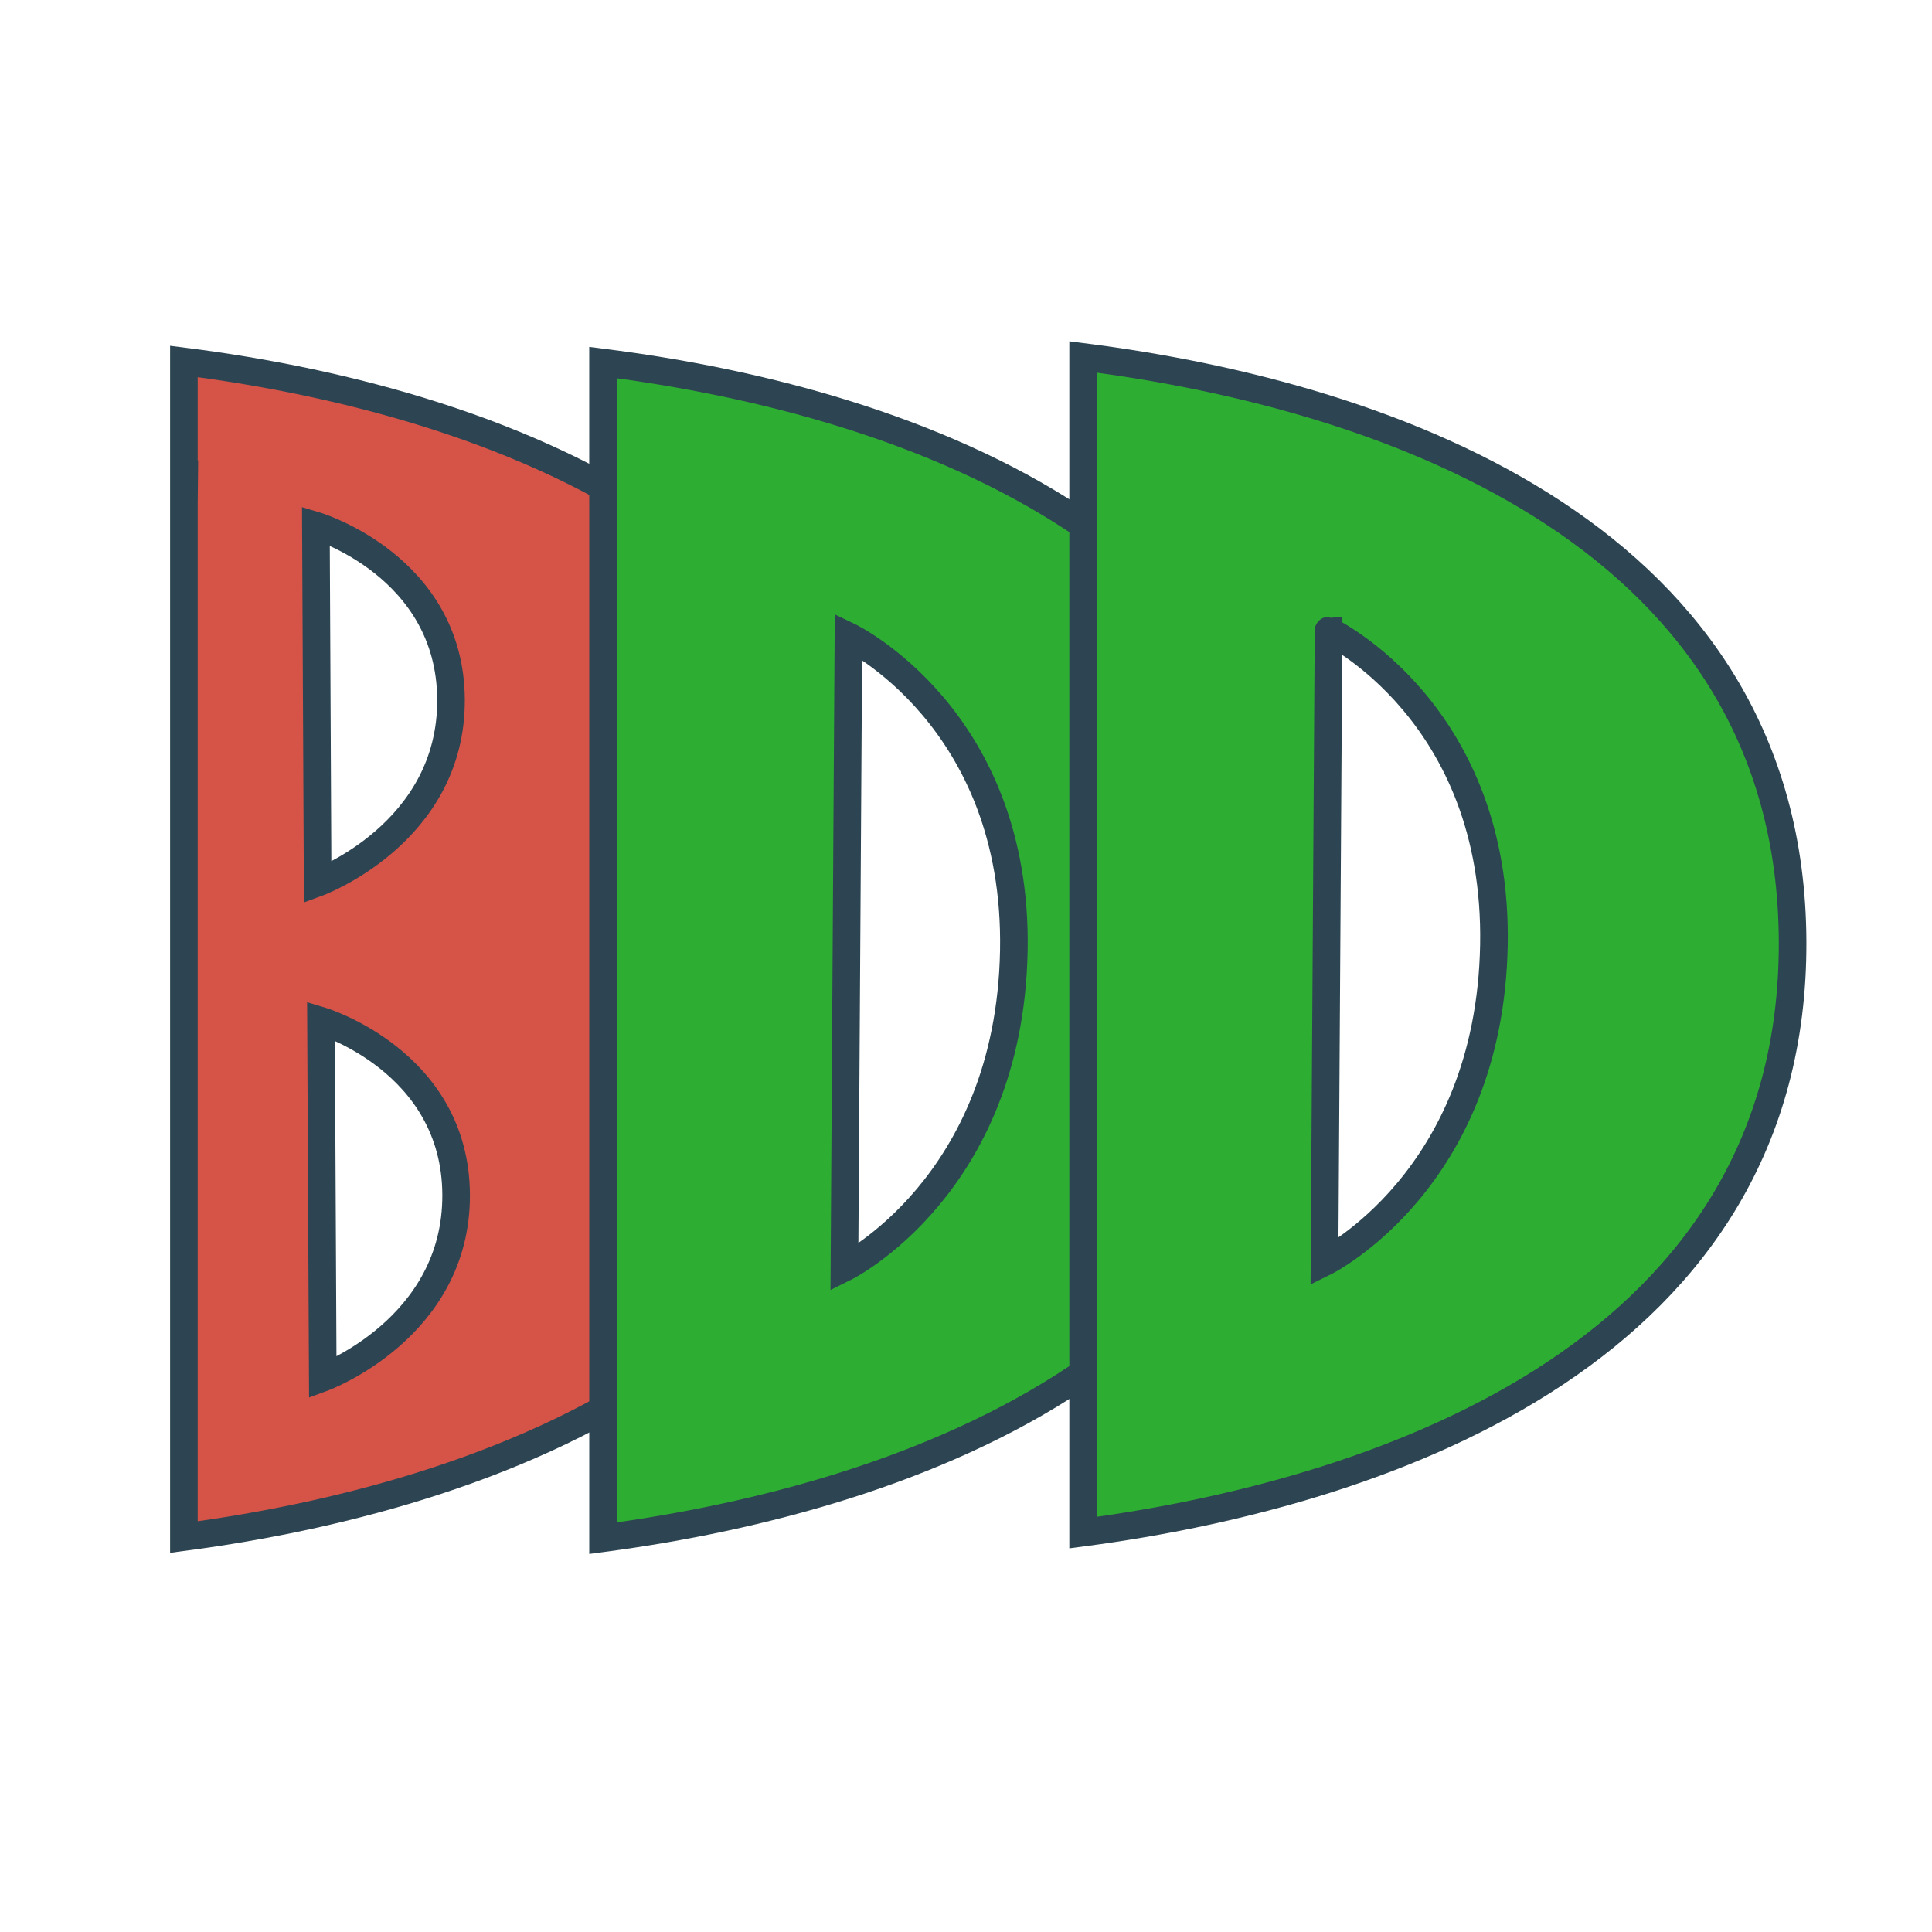
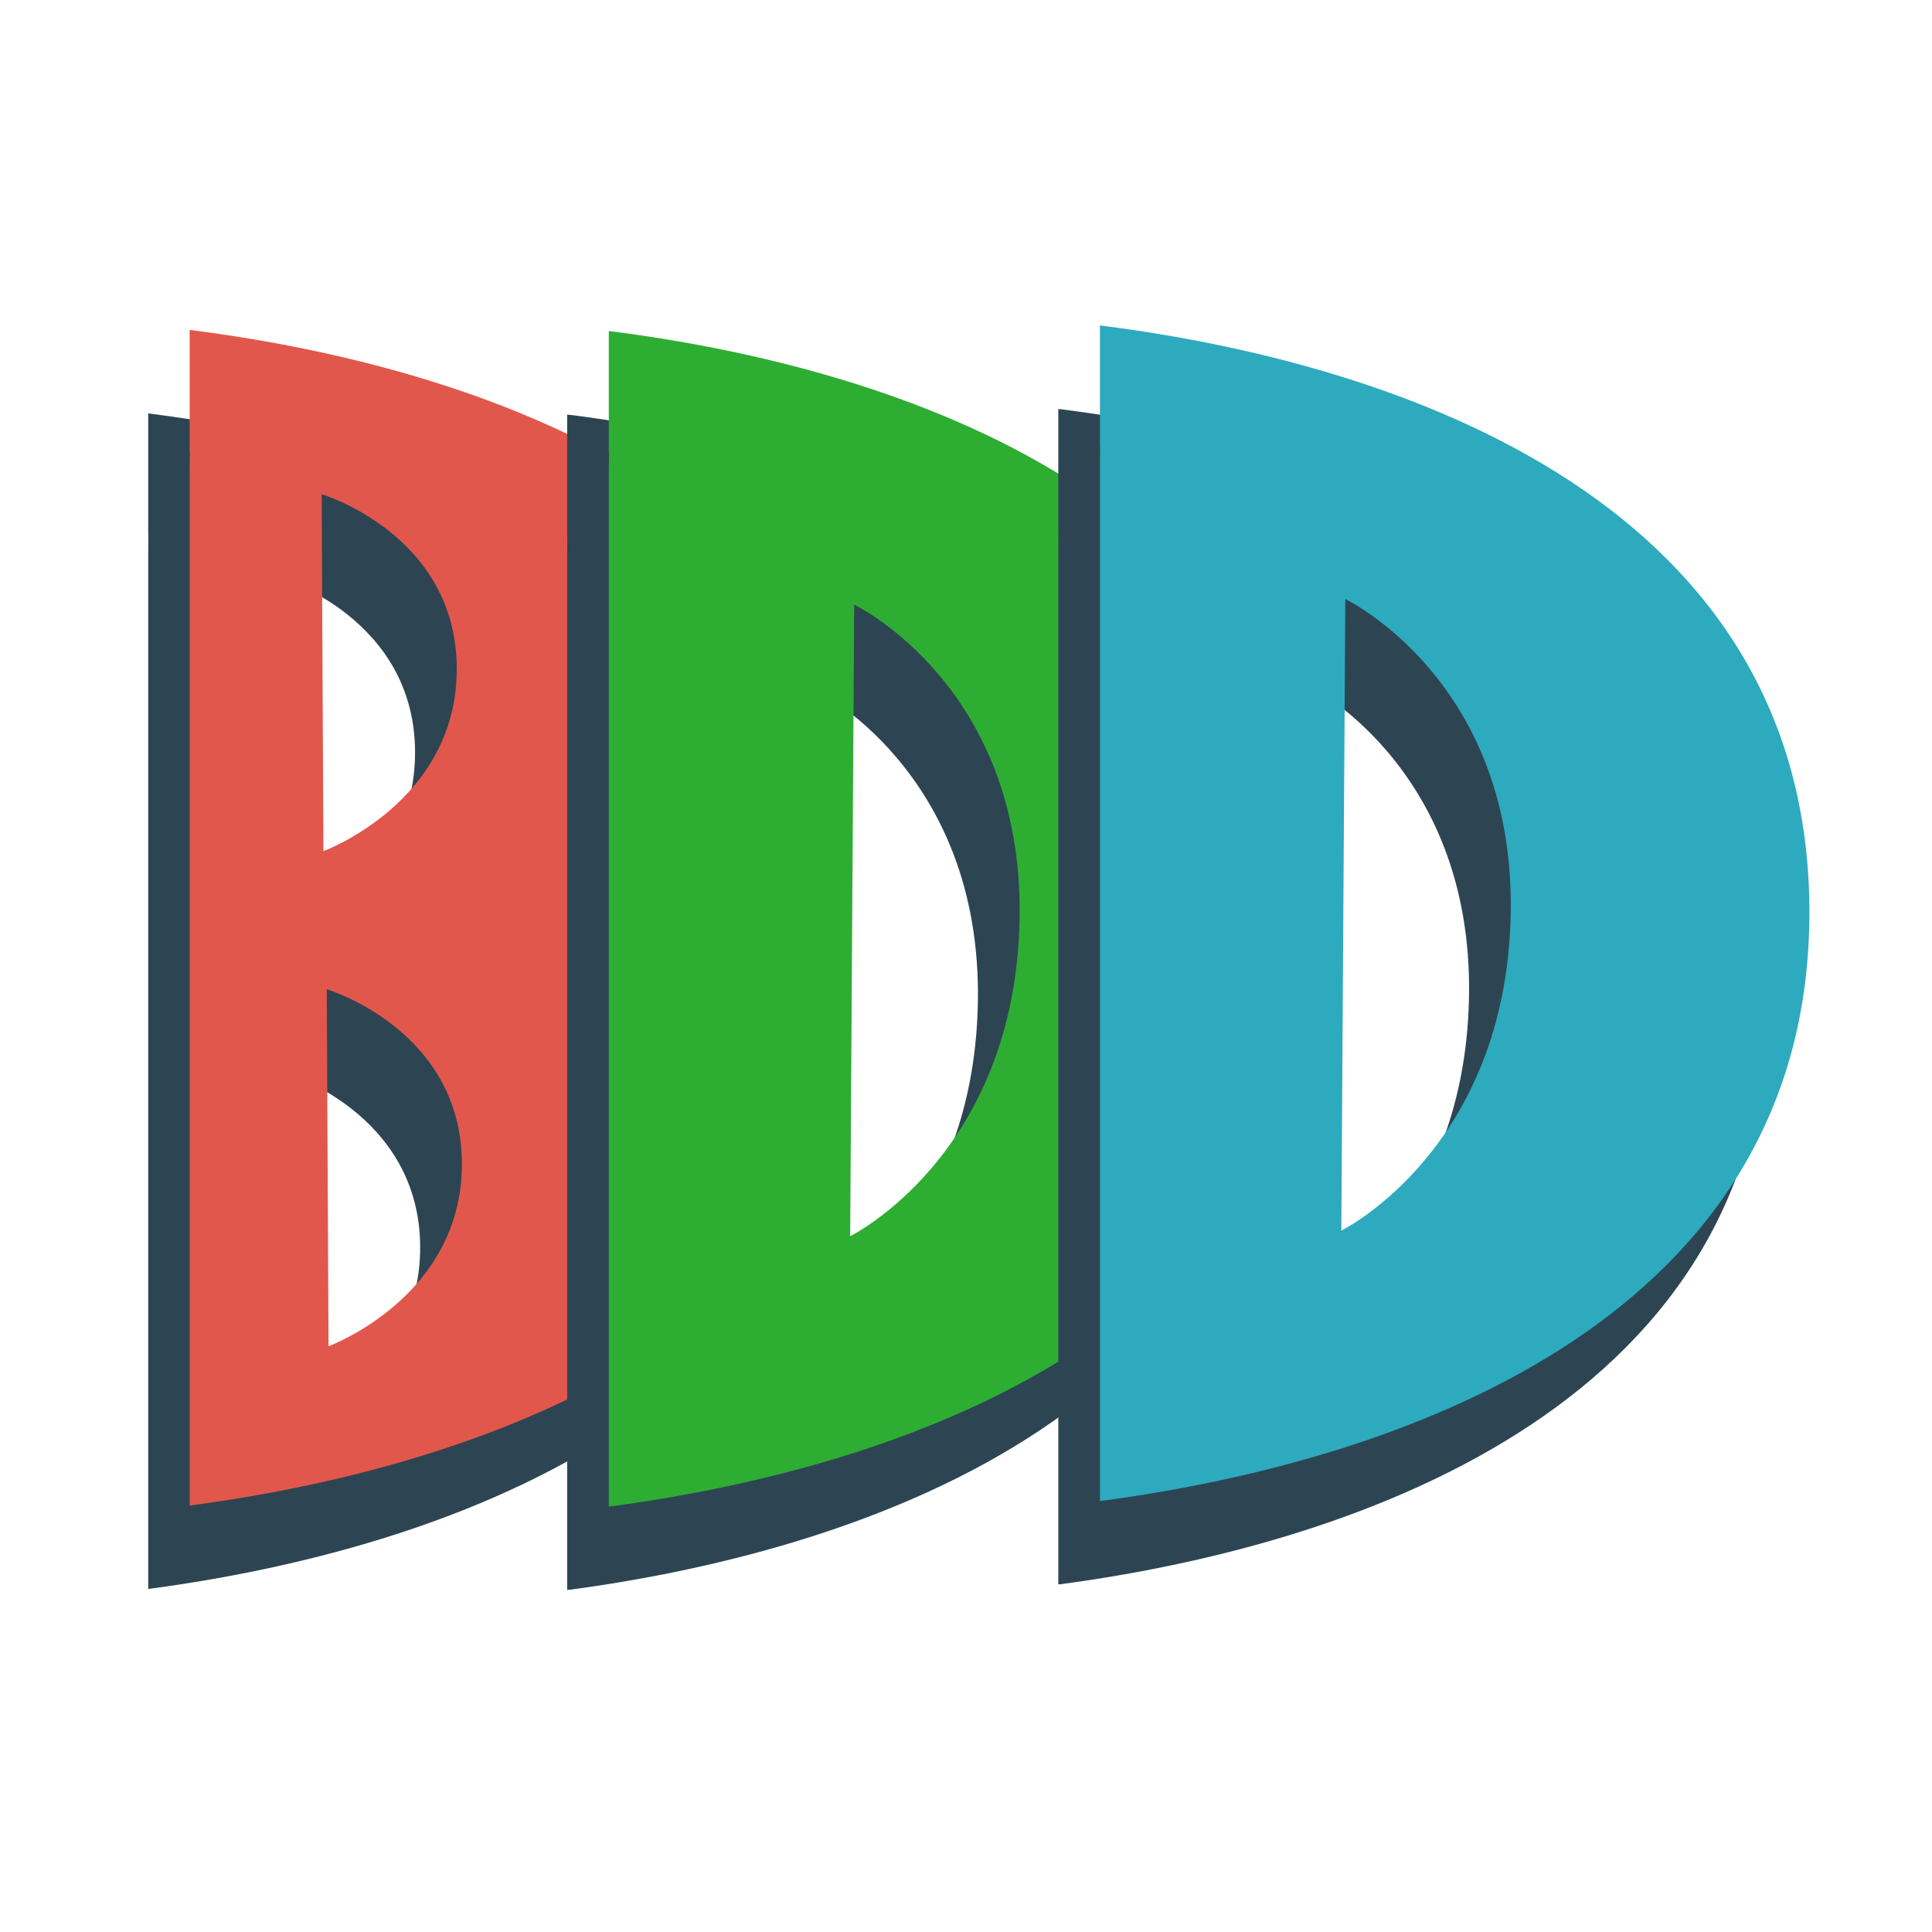
<svg xmlns="http://www.w3.org/2000/svg" width="350" height="350" viewBox="0 0 92.604 92.604">
-   <path style="fill:#d65348;fill-opacity:1;stroke:#2d4552;stroke-width:1.323;stroke-dasharray:none;stroke-opacity:1" d="M84.485 116.544v5.82l.01-.005-.01.974v49.56c7.777-1.028 16.693-3.42 23.446-8.209V124.63c-6.744-4.758-15.65-7.1-23.446-8.086zm6.326 7.873s6.446 1.922 6.477 8.336c.031 6.418-6.393 8.775-6.393 8.775zm.245 23.73s6.447 1.922 6.477 8.336c.031 6.418-6.392 8.775-6.392 8.775z" transform="translate(-75.67 -99.219)" />
-   <path style="fill:#2ead33;fill-opacity:1;stroke:#2d4552;stroke-width:1.323;stroke-dasharray:none;stroke-opacity:1" d="M104.574 116.597v5.819l.011-.004-.01.973v49.562c14.934-1.977 34.09-8.956 34.005-28.35-.087-19.282-19.09-26.115-34.006-28zm11.762 13.116s8.13 3.882 7.929 15.072c-.211 11.306-8.12 15.198-8.12 15.198z" transform="translate(-75.67 -99.219)" />
-   <path style="fill:#2ead33;fill-opacity:1;stroke:#2d4552;stroke-width:1.323;stroke-dasharray:none;stroke-opacity:1" d="M127.586 116.33v5.819l.01-.004-.01.974v49.56c14.935-1.976 34.09-8.955 34.006-28.35-.088-19.281-19.09-26.113-34.006-28zm11.762 13.116c-.001 0 8.13 3.882 7.928 15.072-.21 11.306-8.12 15.198-8.12 15.198z" transform="translate(-75.67 -99.219)" />
+   <defs>
+     <filter style="color-interpolation-filters:sRGB" id="a" x="-.085" y="0" width="1.085" height="1.071">
+       <feFlood result="flood" flood-opacity="1" flood-color="#2D4552" />
+       <feGaussianBlur result="blur" in="SourceGraphic" />
+       <feOffset result="offset" in="blur" dx="-2" dy="4" />
+       <feComposite result="comp1" operator="in" in="flood" in2="offset" />
+       <feComposite result="comp2" in="SourceGraphic" in2="comp1" />
+     </filter>
+     <filter style="color-interpolation-filters:sRGB" id="b" x="-.059" y="0" width="1.059" height="1.071">
+       <feFlood result="flood" flood-opacity="1" flood-color="#2D4552" />
+       <feGaussianBlur result="blur" in="SourceGraphic" />
+       <feOffset result="offset" in="blur" dx="-2" dy="4" />
+       <feComposite result="comp1" operator="in" in="flood" in2="offset" />
+       <feComposite result="comp2" in="SourceGraphic" in2="comp1" />
+     </filter>
+     <filter style="color-interpolation-filters:sRGB" id="c" x="-.059" y="0" width="1.059" height="1.071">
+       <feFlood result="flood" flood-opacity="1" flood-color="#2D4552" />
+       <feGaussianBlur result="blur" in="SourceGraphic" />
+       <feOffset result="offset" in="blur" dx="-2" dy="4" />
+       <feComposite result="comp1" operator="in" in="flood" in2="offset" />
+       <feComposite result="comp2" in="SourceGraphic" in2="comp1" />
+     </filter>
+   </defs>
+   <path style="fill:#e2574c;fill-opacity:1;stroke:none;stroke-width:1.323;stroke-dasharray:none;stroke-opacity:1;filter:url(#a)" d="M84.761 115.032v5.82l.011-.004-.01.973v49.561c7.776-1.029 16.693-3.42 23.446-8.21V123.12c-6.744-4.759-15.651-7.101-23.447-8.087zm6.326 7.874s6.447 1.922 6.477 8.336c.031 6.418-6.392 8.774-6.392 8.774zm.246 23.73s6.446 1.922 6.476 8.336c.032 6.418-6.392 8.775-6.392 8.775z" transform="translate(-75.67 -99.219)" />
+   <path style="fill:#2ead33;fill-opacity:1;stroke:none;stroke-width:1.323;stroke-dasharray:none;stroke-opacity:1;filter:url(#b)" d="M104.85 115.085v5.82l.012-.005-.011.974v49.561c14.935-1.977 34.09-8.955 34.006-28.35-.088-19.282-19.09-26.114-34.006-28zm11.763 13.116c-.001 0 8.13 3.882 7.928 15.072-.21 11.307-8.12 15.199-8.12 15.199z" transform="translate(-75.67 -99.219)" />
+   <path style="fill:#2daabe;fill-opacity:1;stroke:none;stroke-width:1.323;stroke-dasharray:none;stroke-opacity:1;filter:url(#c)" d="M128.392 114.818v5.82l.01-.004-.01.973v49.561c14.935-1.976 34.09-8.955 34.005-28.35-.087-19.282-19.09-26.114-34.005-28zm11.762 13.116c-.001 0 8.13 3.882 7.928 15.072-.211 11.307-8.12 15.199-8.12 15.199z" transform="translate(-75.67 -99.219)" />
</svg>
